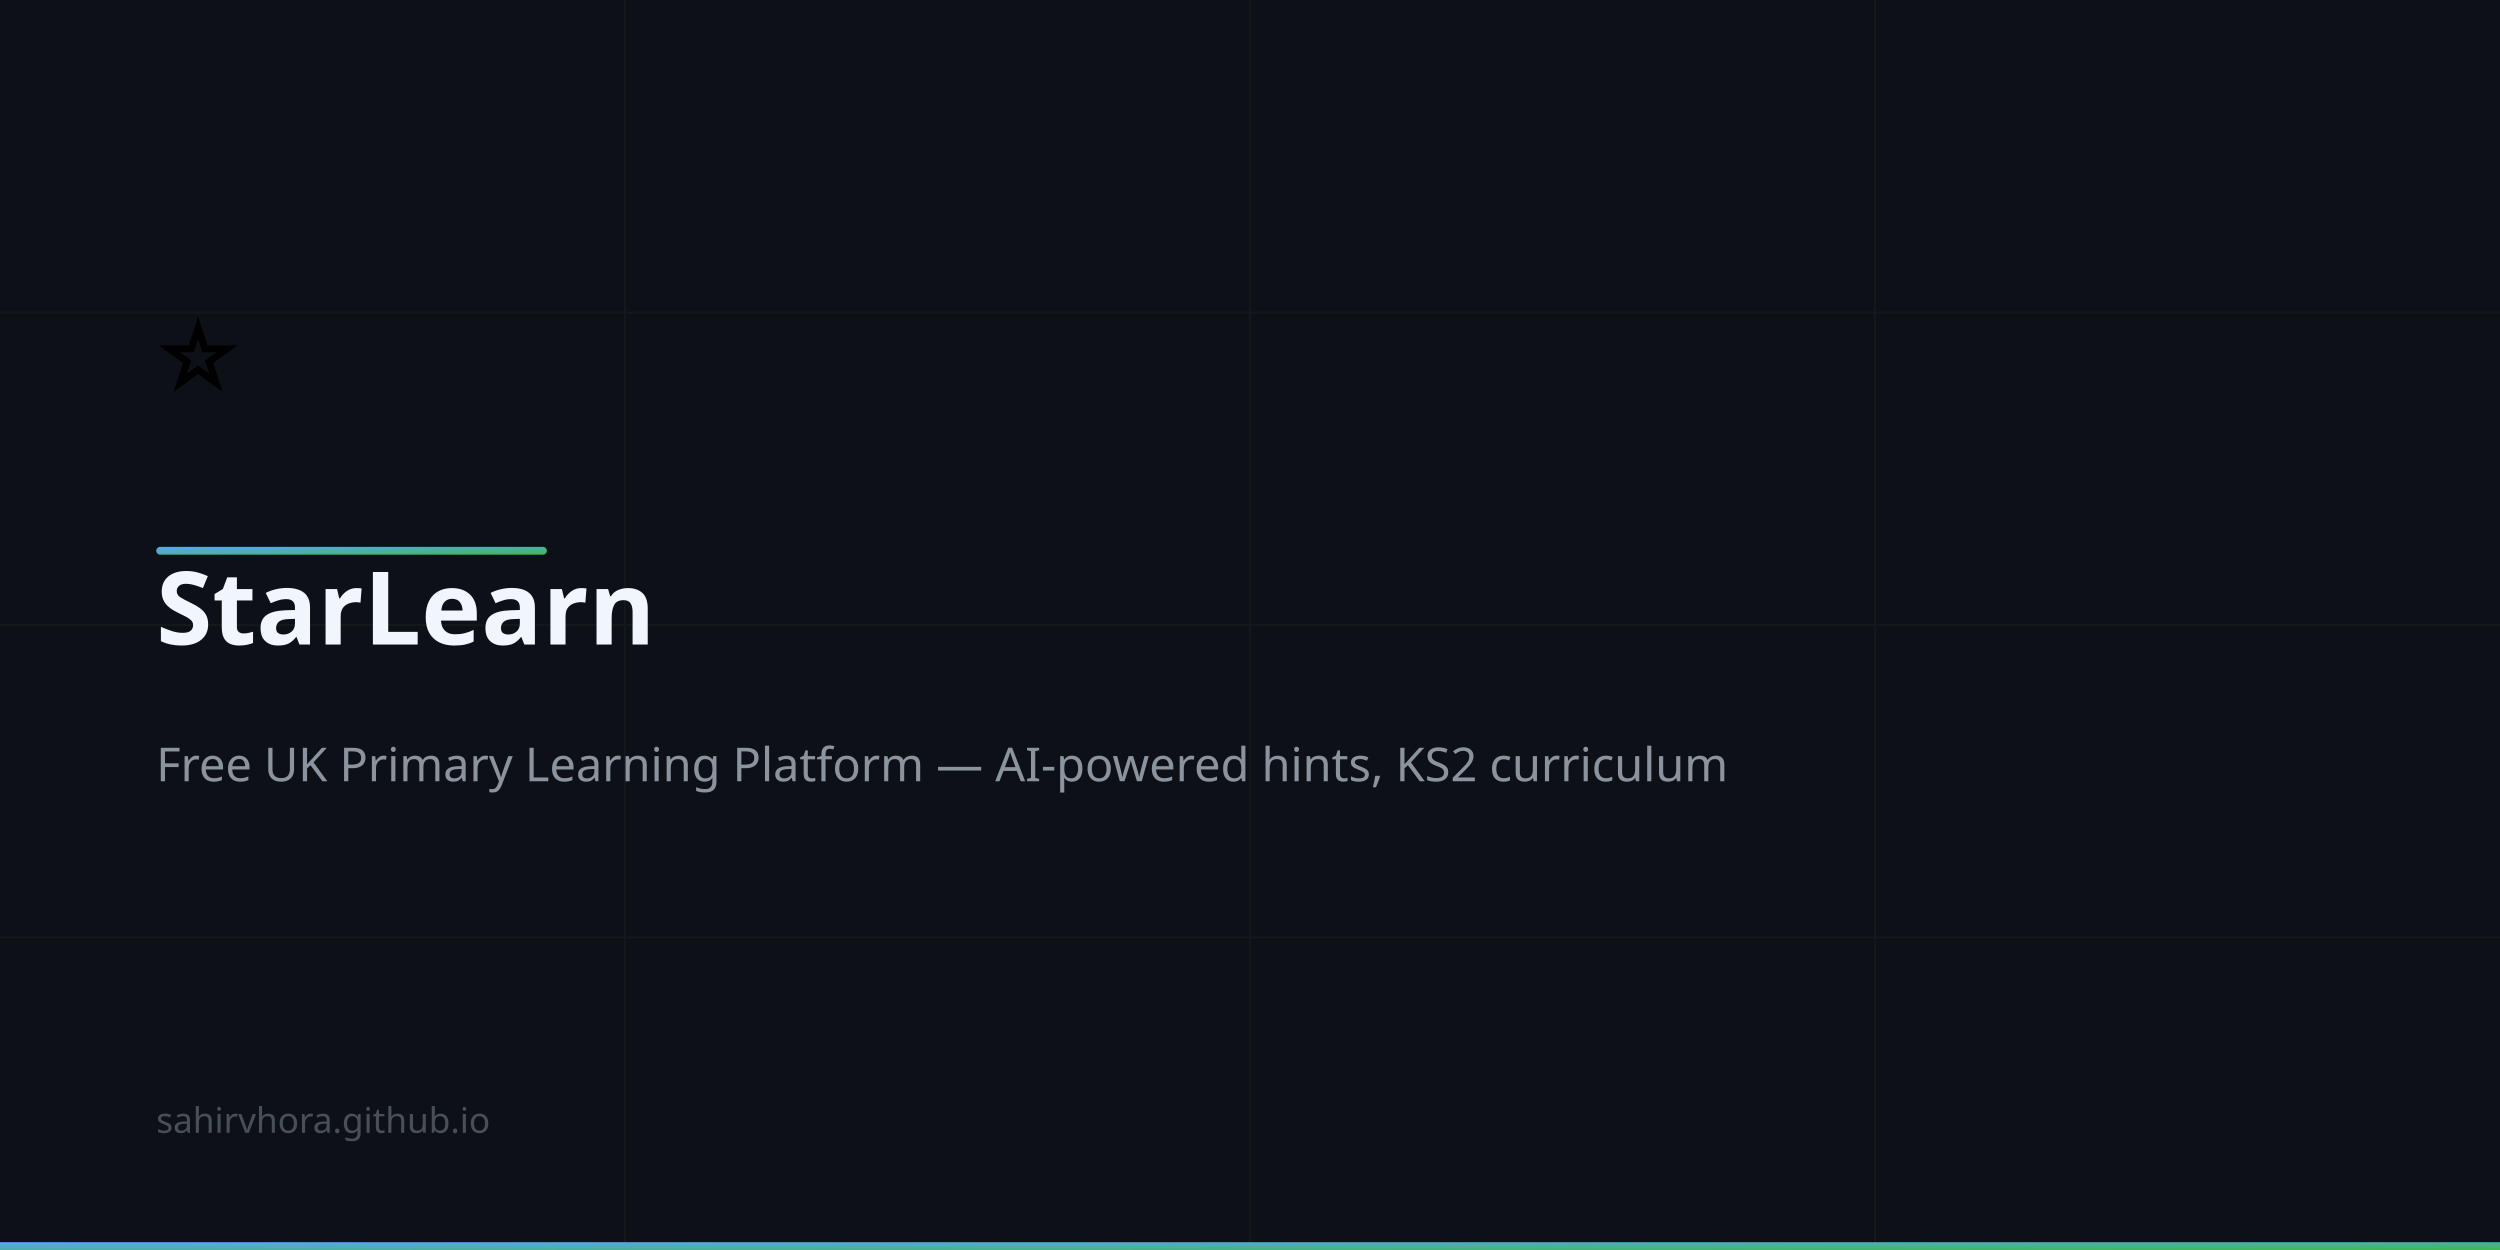
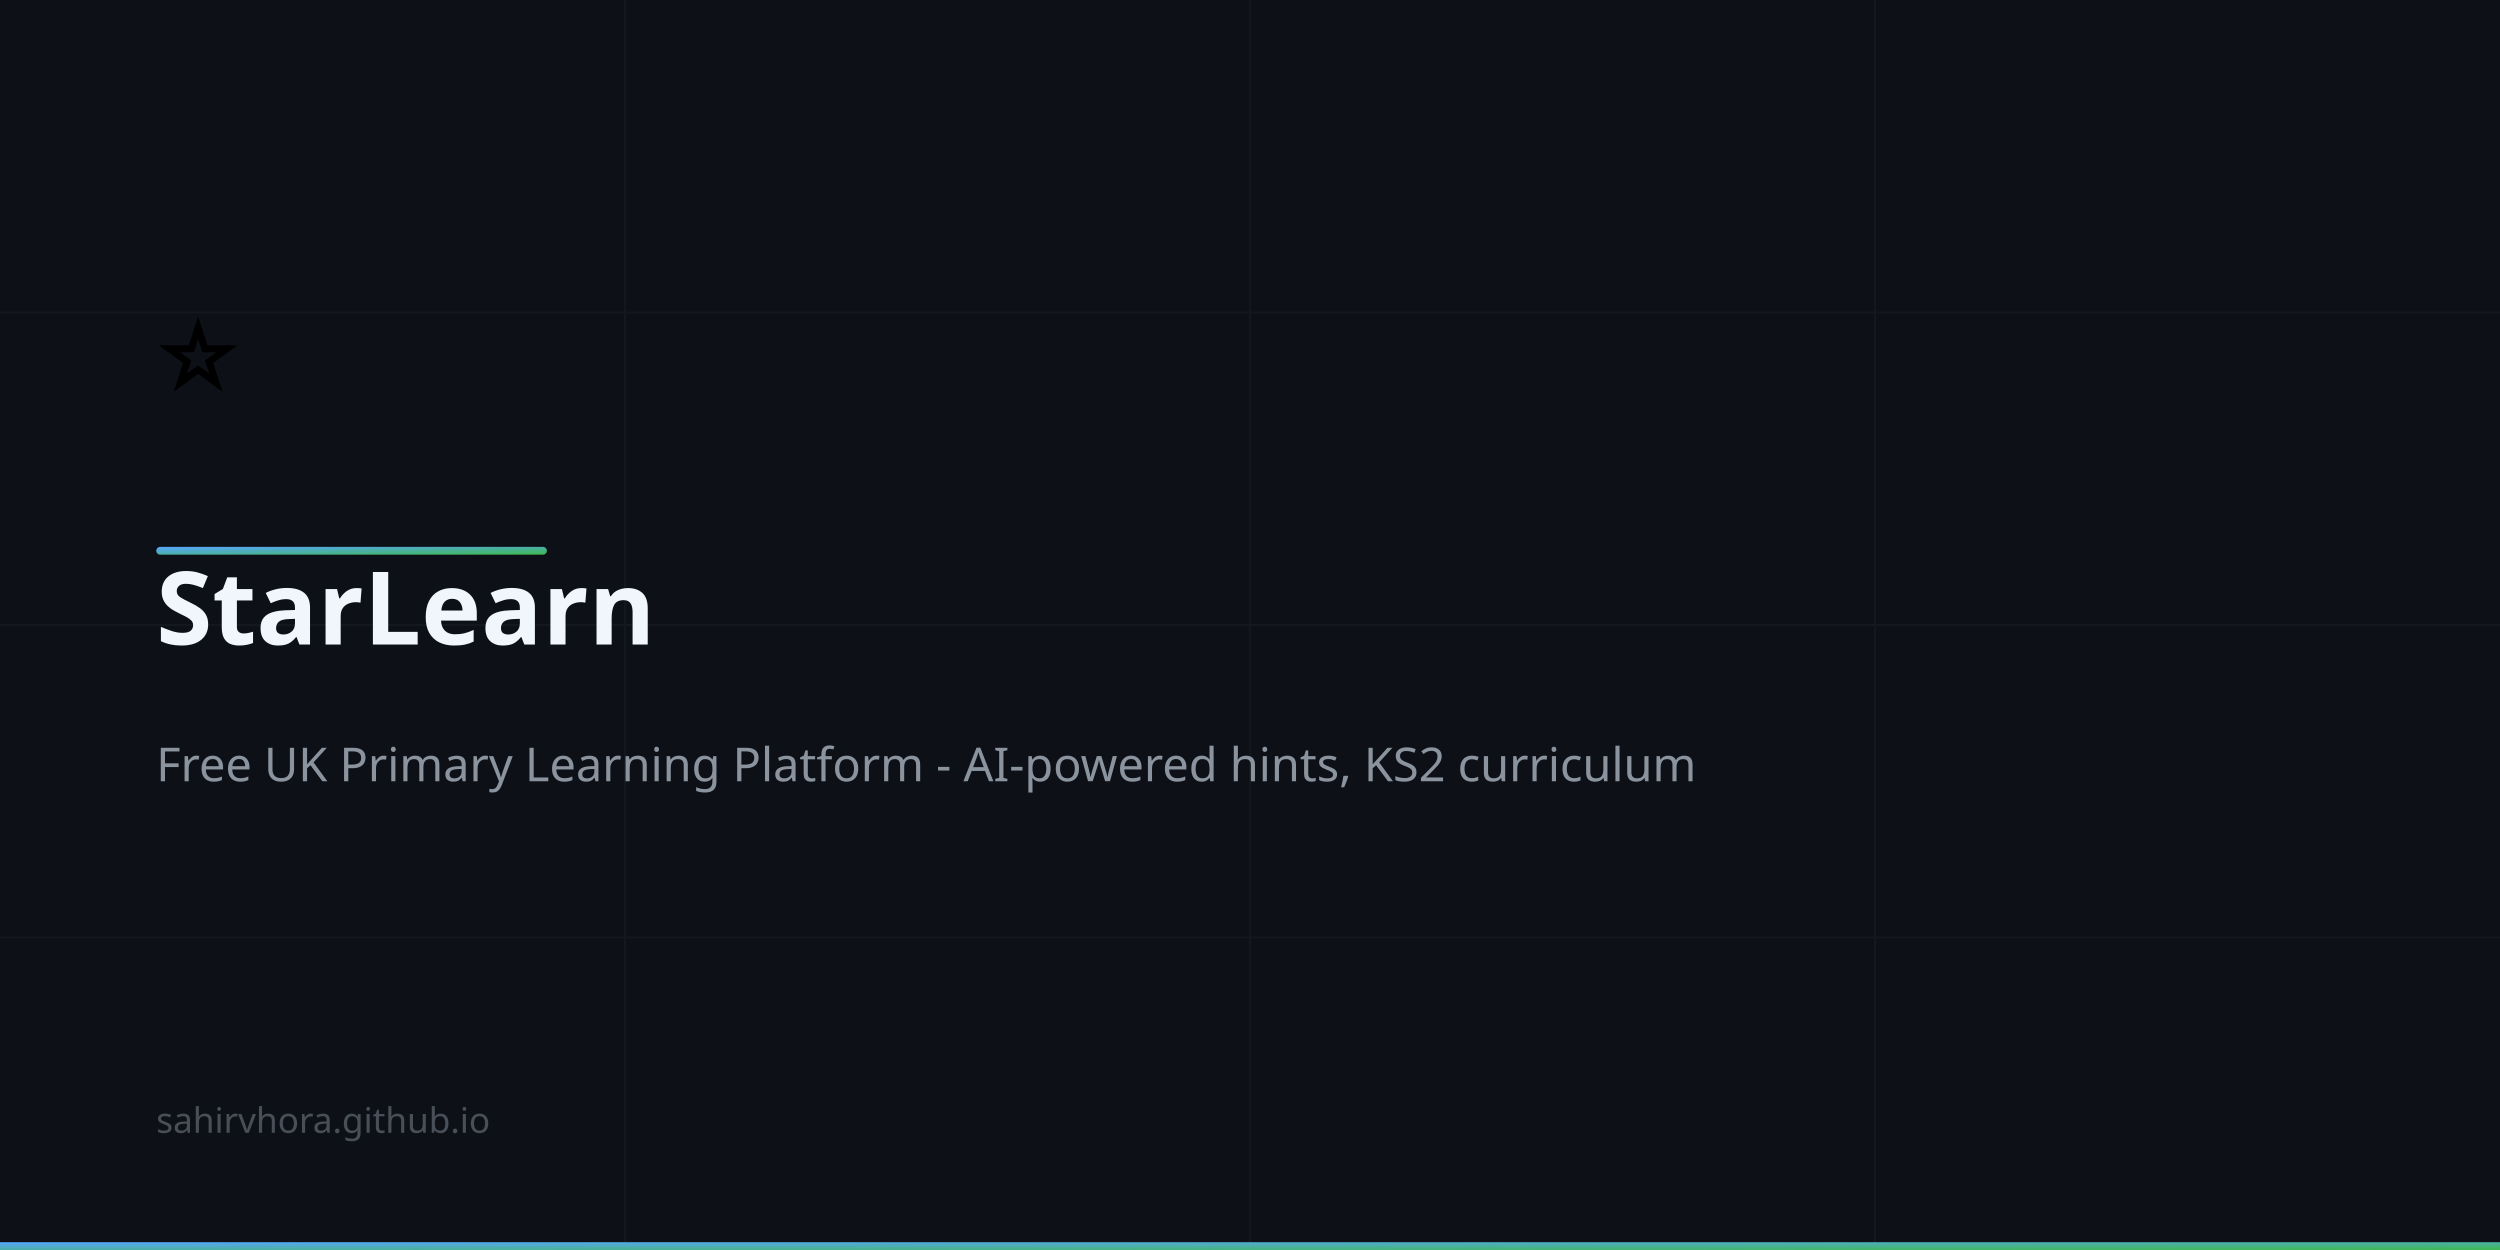
<svg xmlns="http://www.w3.org/2000/svg" width="1280" height="640" viewBox="0 0 1280 640">
  <defs>
    <linearGradient id="bg" x1="0" y1="0" x2="1280" y2="640">
      <stop offset="0%" stop-color="#0d1117" />
      <stop offset="100%" stop-color="#161b22" />
    </linearGradient>
    <linearGradient id="accent" x1="0" y1="0" x2="1" y2="1">
      <stop offset="0%" stop-color="#58a6ff" />
      <stop offset="100%" stop-color="#3fb950" />
    </linearGradient>
  </defs>
  <rect width="1280" height="640" fill="url(#bg)" />
  <g opacity="0.03">
    <line x1="0" y1="160" x2="1280" y2="160" stroke="#fff" stroke-width="1" />
    <line x1="0" y1="320" x2="1280" y2="320" stroke="#fff" stroke-width="1" />
    <line x1="0" y1="480" x2="1280" y2="480" stroke="#fff" stroke-width="1" />
    <line x1="320" y1="0" x2="320" y2="640" stroke="#fff" stroke-width="1" />
    <line x1="640" y1="0" x2="640" y2="640" stroke="#fff" stroke-width="1" />
    <line x1="960" y1="0" x2="960" y2="640" stroke="#fff" stroke-width="1" />
  </g>
  <rect x="80" y="280" width="200" height="4" rx="2" fill="url(#accent)" />
  <text x="80" y="200" font-size="64" font-family="sans-serif">⭐</text>
  <text x="80" y="330" font-size="52" font-family="sans-serif" font-weight="bold" fill="#f0f6fc">StarLearn</text>
-   <text x="80" y="400" font-size="24" font-family="sans-serif" fill="#8b949e">Free UK Primary Learning Platform — AI-powered hints, KS2 curriculum</text>
+   <text x="80" y="400" font-size="24" font-family="sans-serif" fill="#8b949e">Free UK Primary Learning Platform - AI-powered hints, KS2 curriculum</text>
  <text x="80" y="580" font-size="18" font-family="sans-serif" fill="#484f58">sahirvhora.github.io</text>
  <rect x="0" y="636" width="1280" height="4" fill="url(#accent)" />
</svg>
